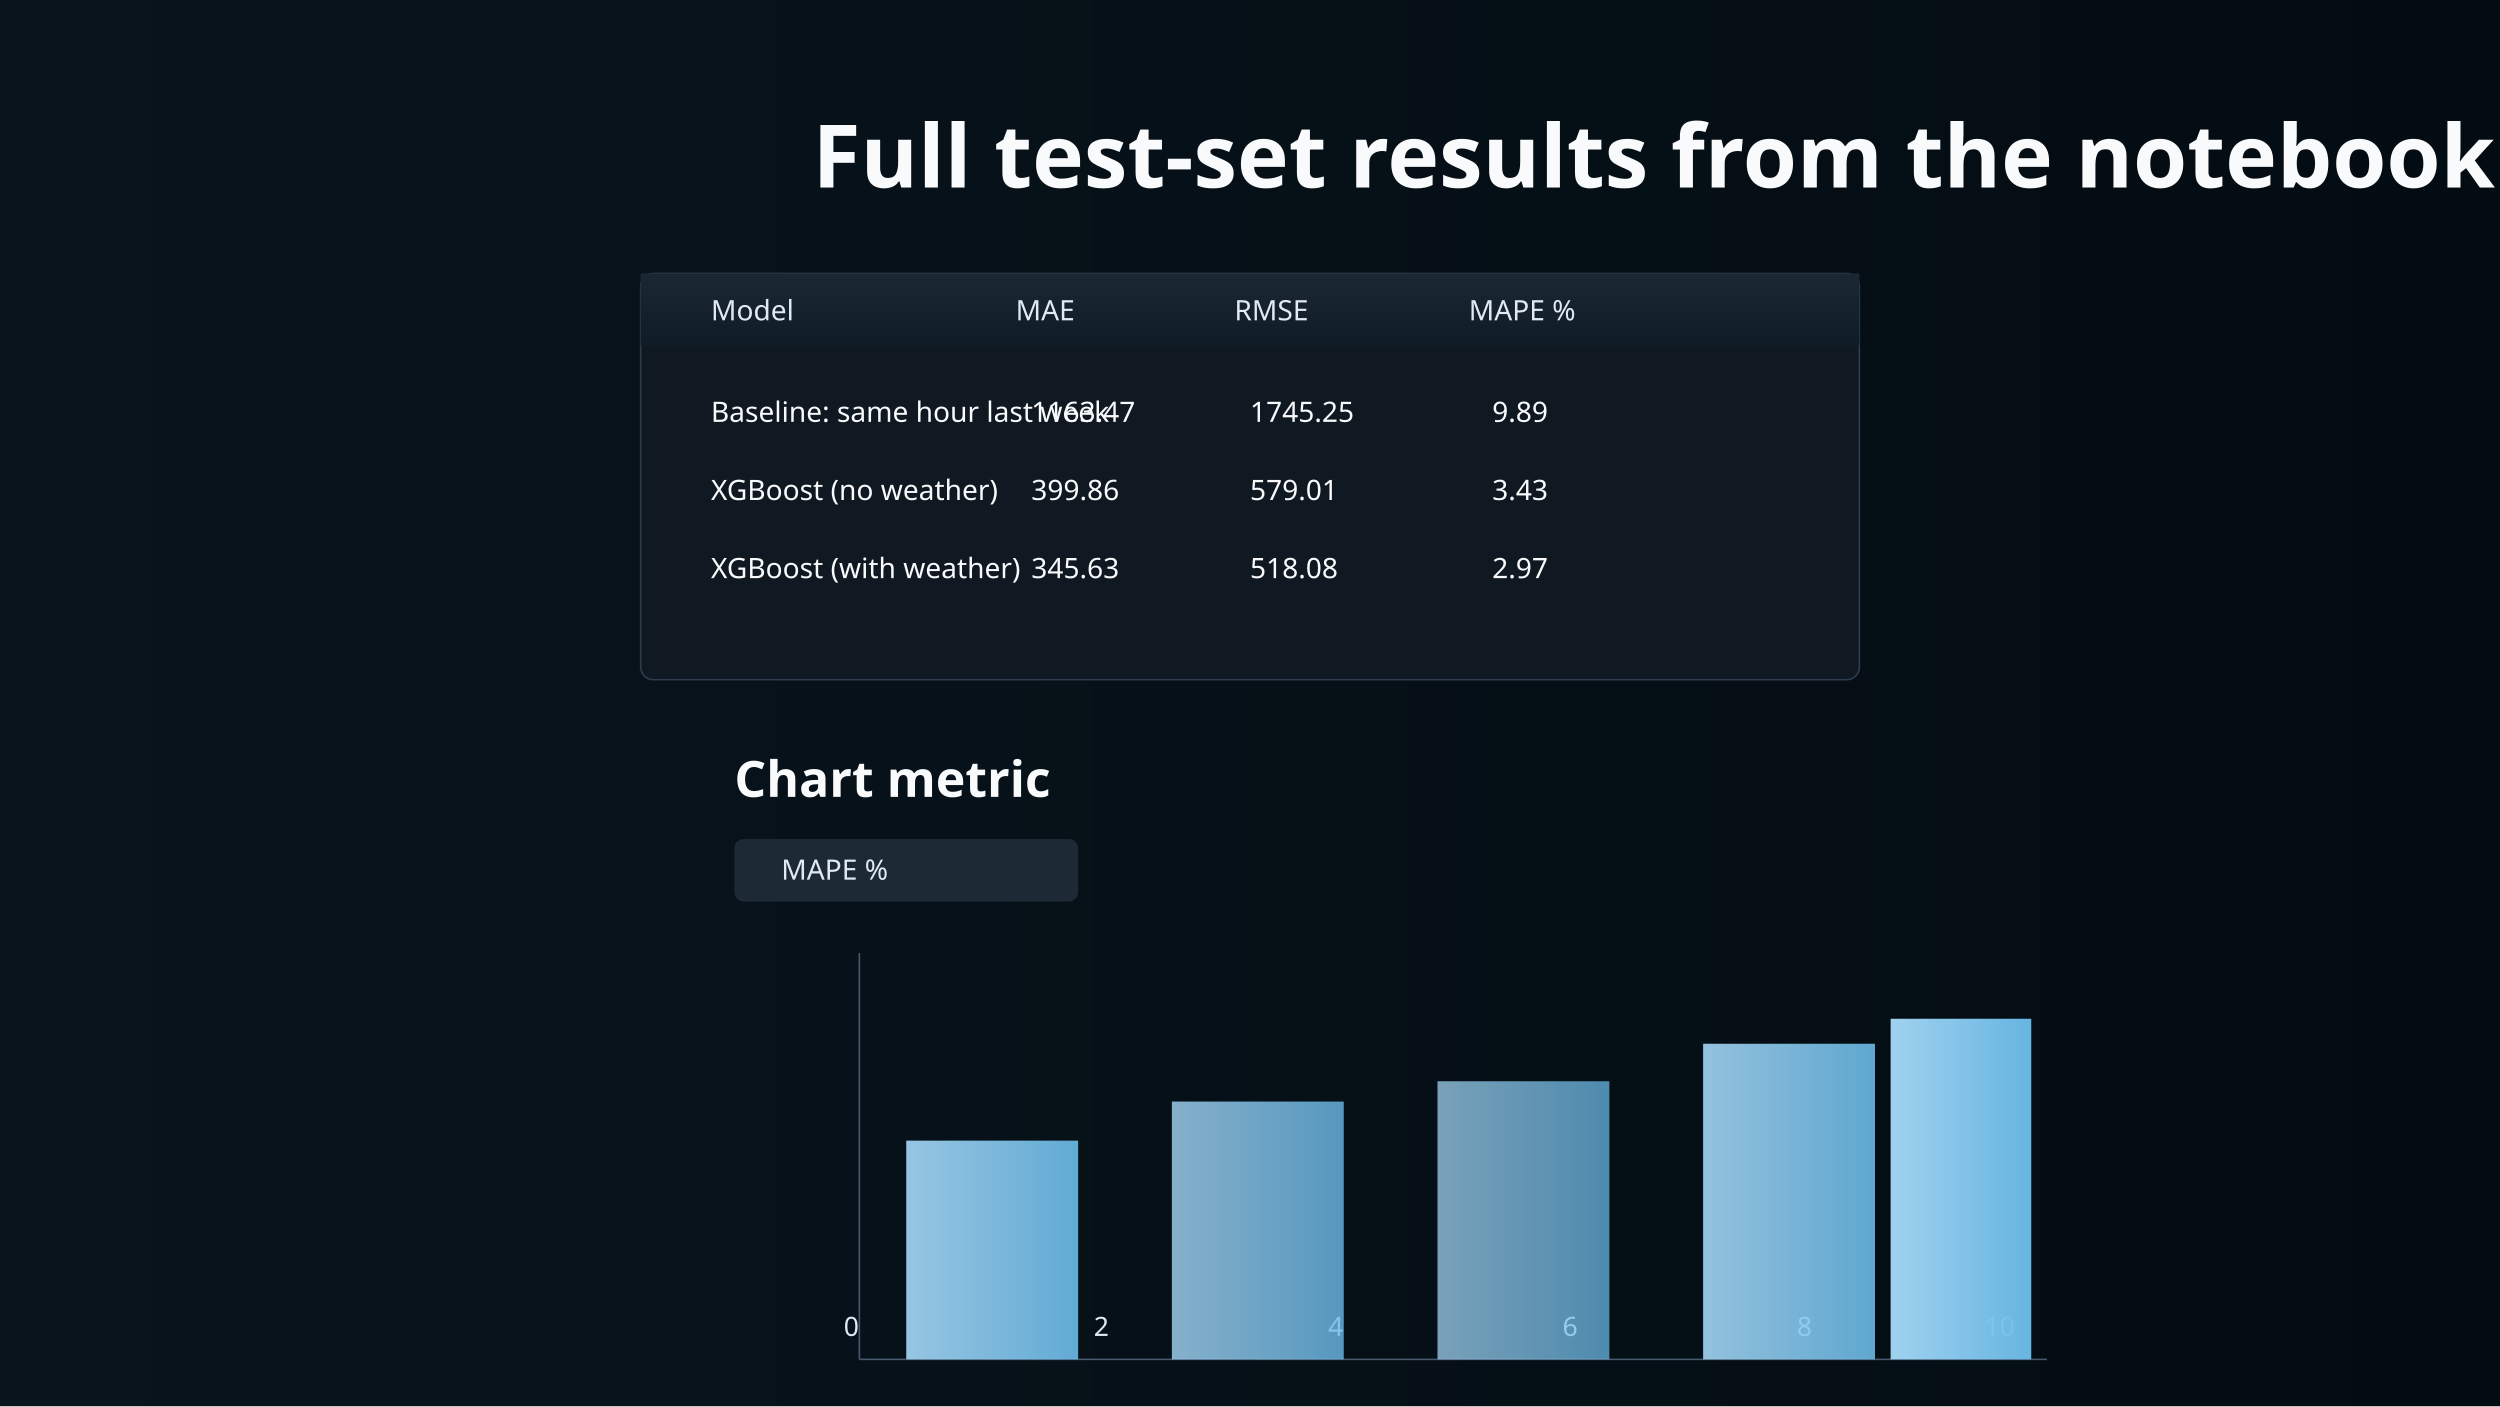
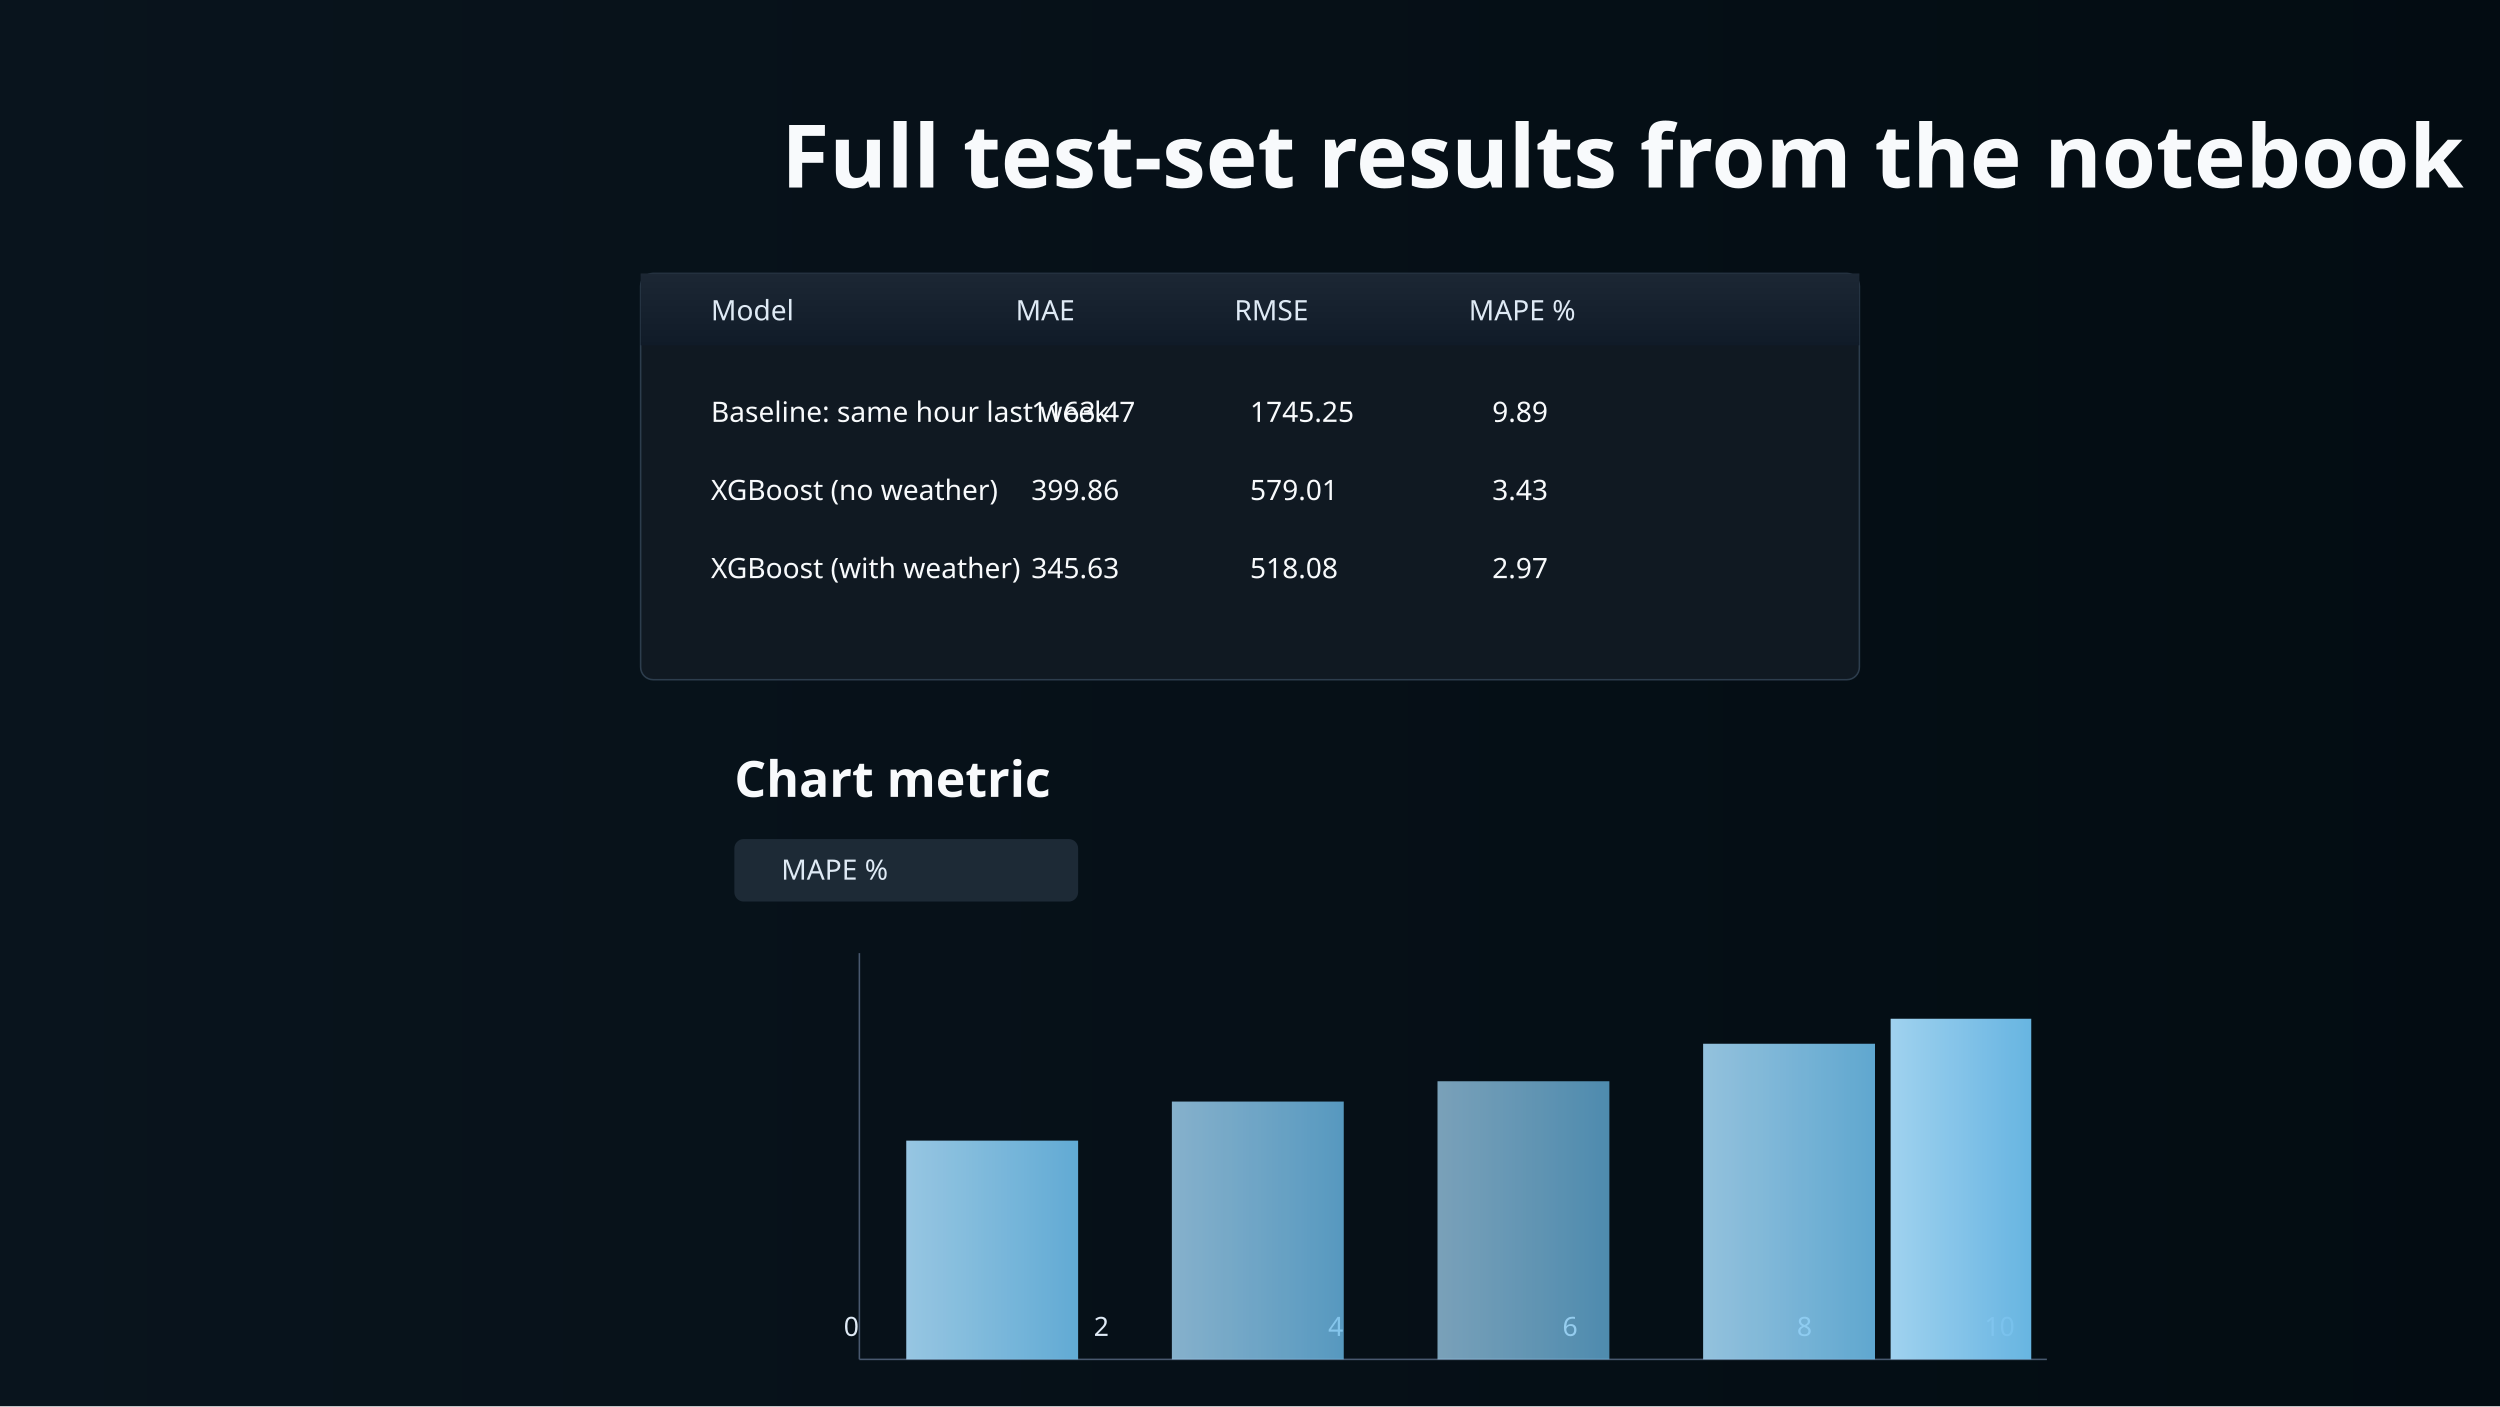
<svg xmlns="http://www.w3.org/2000/svg" width="1600" height="900" viewBox="0 0 1600 900">
  <defs>
    <linearGradient id="bg" x1="0" x2="1">
      <stop offset="0%" stop-color="#09141d" />
      <stop offset="100%" stop-color="#030c12" />
    </linearGradient>
    <linearGradient id="head" x1="0" x2="0" y1="0" y2="1">
      <stop offset="0%" stop-color="#1c2734" />
      <stop offset="100%" stop-color="#101b28" />
    </linearGradient>
    <linearGradient id="bar" x1="0" x2="1">
      <stop offset="0%" stop-color="#a6d9f8" />
      <stop offset="100%" stop-color="#6bbbe9" />
    </linearGradient>
  </defs>
  <rect width="1600" height="900" fill="url(#bg)" />
-   <text x="520" y="120" fill="#f8fafc" font-family="Segoe UI, sans-serif" font-size="56" font-weight="800">Full test-set results from the notebook</text>
+   <text x="500" y="120" fill="#f8fafc" font-family="Segoe UI, sans-serif" font-size="56" font-weight="800">Full test-set results from the notebook</text>
  <rect x="410" y="175" width="780" height="260" rx="8" fill="#101922" stroke="#2d3d4d" />
  <rect x="410" y="175" width="780" height="46" fill="url(#head)" />
  <g font-family="Segoe UI, sans-serif" font-size="18" fill="#dfeaf5">
    <text x="455" y="205">Model</text>
    <text x="650" y="205">MAE</text>
    <text x="790" y="205">RMSE</text>
    <text x="940" y="205">MAPE %</text>
  </g>
  <g font-family="Segoe UI, sans-serif" font-size="18" fill="#f8fafc">
    <text x="455" y="270">Baseline: same hour last week</text>
    <text x="660" y="270">1163.47</text>
    <text x="800" y="270">1745.25</text>
    <text x="955" y="270">9.89</text>
    <text x="455" y="320">XGBoost (no weather)</text>
    <text x="660" y="320">399.86</text>
    <text x="800" y="320">579.01</text>
    <text x="955" y="320">3.43</text>
    <text x="455" y="370">XGBoost (with weather)</text>
    <text x="660" y="370">345.63</text>
    <text x="800" y="370">518.08</text>
    <text x="955" y="370">2.97</text>
  </g>
  <g transform="translate(410,475)">
    <text x="60" y="35" fill="#f8fafc" font-family="Segoe UI, sans-serif" font-size="32" font-weight="700">Chart metric</text>
    <rect x="60" y="62" width="220" height="40" rx="6" fill="#1d2a36" />
    <text x="90" y="88" fill="#dfeaf5" font-family="Segoe UI, sans-serif" font-size="18">MAPE %</text>
    <g transform="translate(140,135)">
      <line x1="0" y1="260" x2="760" y2="260" stroke="#48586e" />
      <line x1="0" y1="0" x2="0" y2="260" stroke="#48586e" />
      <g font-family="Segoe UI, sans-serif" font-size="17" fill="#dfeaf5">
        <text x="-10" y="245">0</text>
        <text x="150" y="245">2</text>
        <text x="300" y="245">4</text>
        <text x="450" y="245">6</text>
        <text x="600" y="245">8</text>
        <text x="720" y="245">10</text>
      </g>
      <rect x="30" y="120" width="110" height="140" fill="url(#bar)" opacity="0.9" />
      <rect x="200" y="95" width="110" height="165" fill="url(#bar)" opacity="0.8" />
      <rect x="370" y="82" width="110" height="178" fill="url(#bar)" opacity="0.72" />
      <rect x="540" y="58" width="110" height="202" fill="url(#bar)" opacity="0.88" />
      <rect x="660" y="42" width="90" height="218" fill="url(#bar)" opacity="0.96" />
    </g>
  </g>
</svg>
